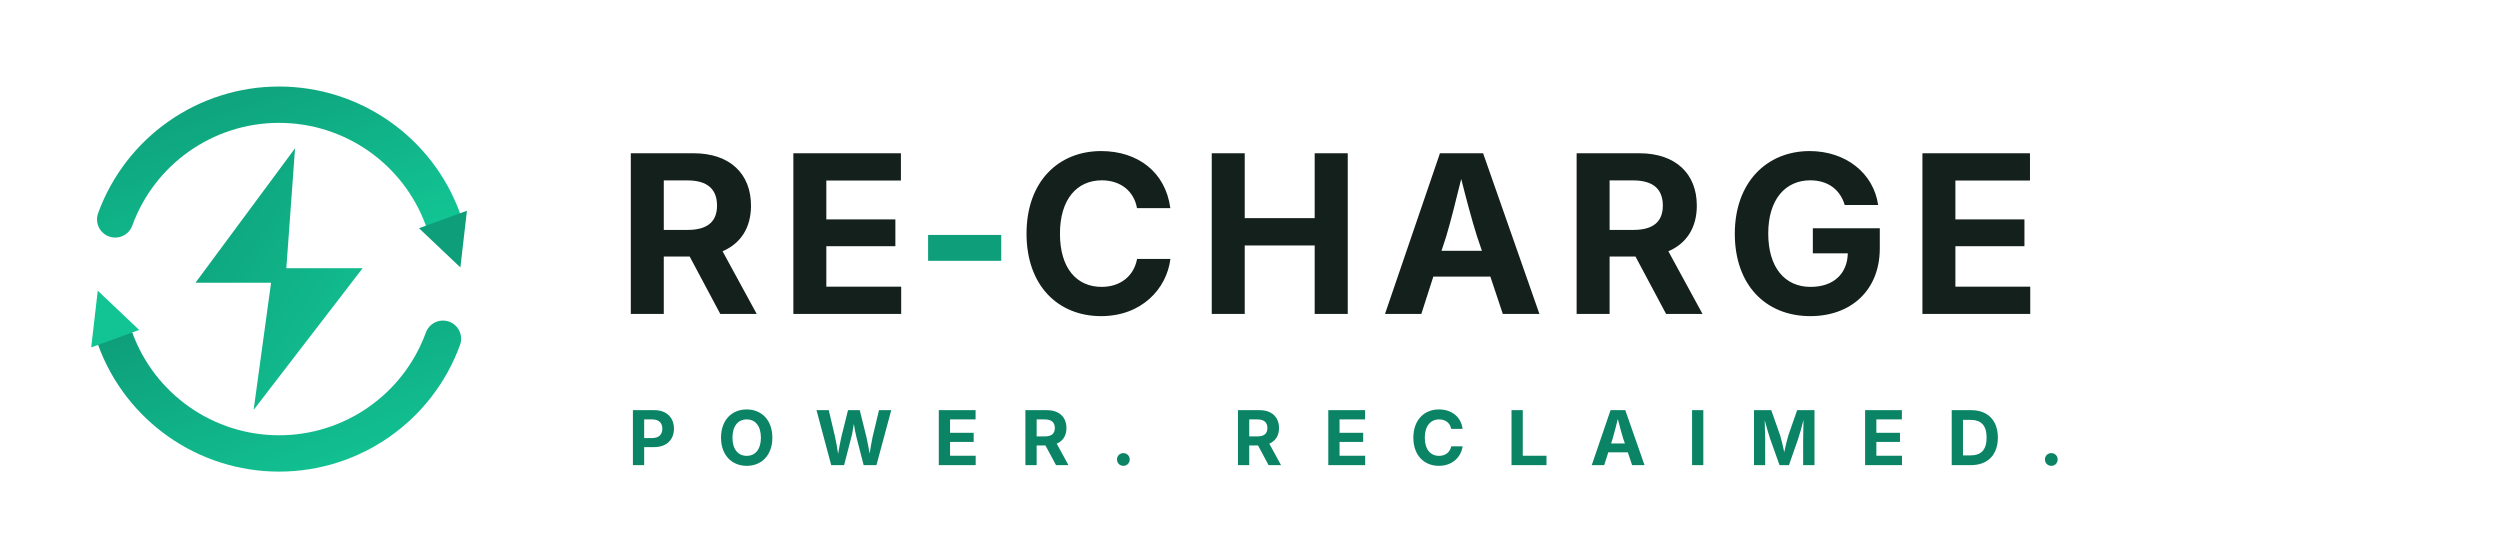
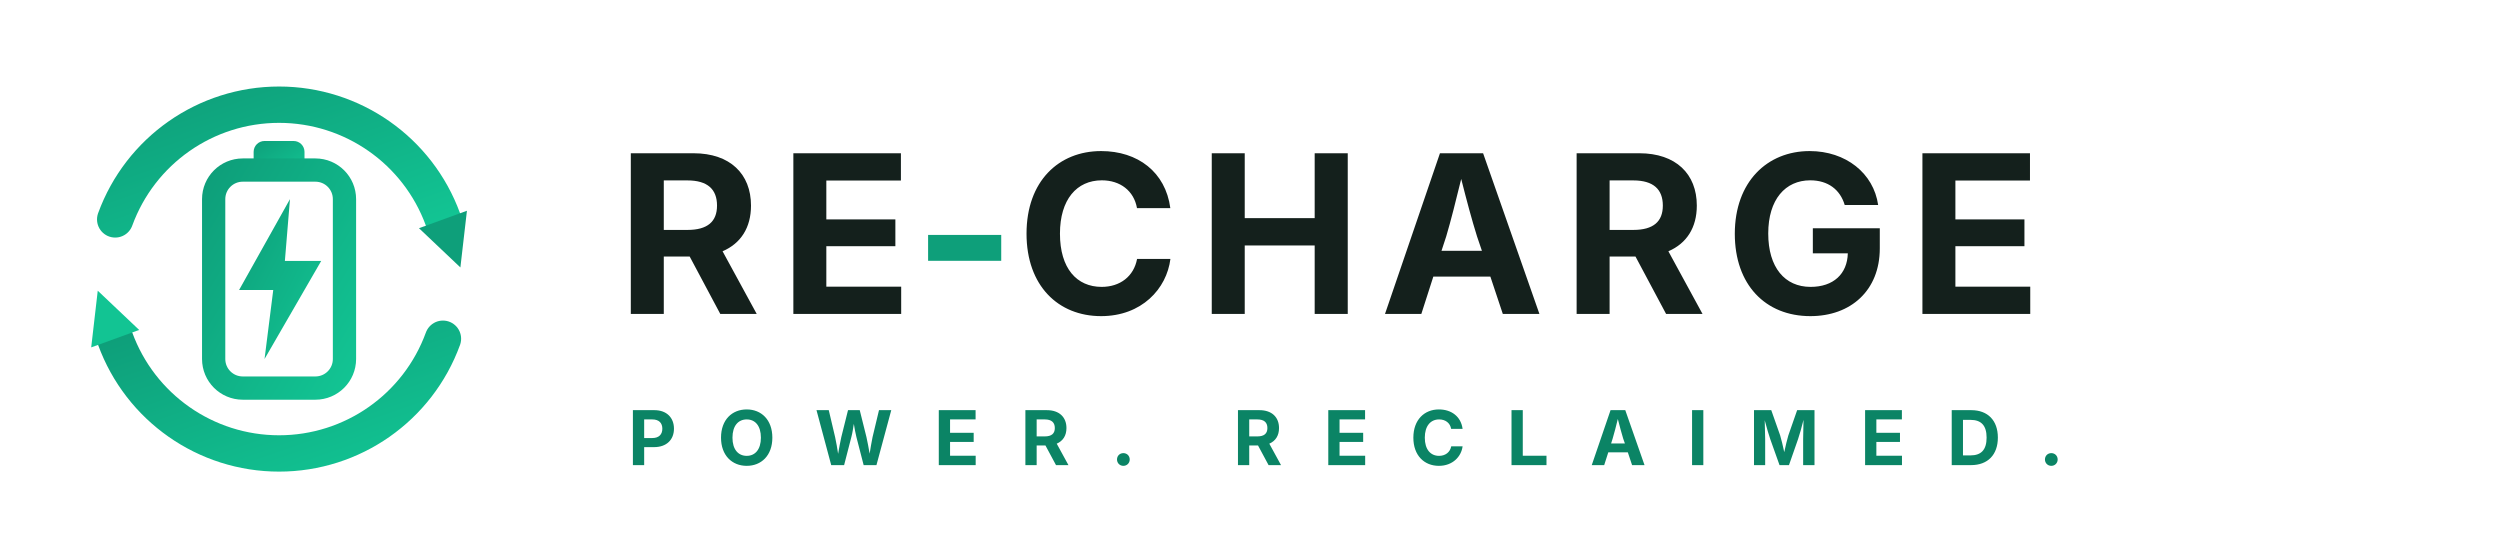
<svg xmlns="http://www.w3.org/2000/svg" viewBox="0 0 430 96" fill="none">
  <defs>
    <linearGradient id="g" x1="0" y1="0" x2="1" y2="1">
      <stop offset="0" stop-color="#0e9f7a" />
      <stop offset="1" stop-color="#12c493" />
    </linearGradient>
  </defs>
-   <g transform="translate(8,8) scale(1.25)">
+   <g transform="translate(8,8) scale(1.25)" fill="none">
    <path d="M9.45 23.79A24 24 0 0 1 54.55 23.79" stroke="url(#g)" stroke-width="5" stroke-linecap="round" />
    <path d="M54.55 40.21A24 24 0 0 1 9.45 40.21" stroke="url(#g)" stroke-width="5" stroke-linecap="round" />
    <path d="M56.95 30.4 51.25 25 57.85 22.6Z" fill="#0e9f7a" />
    <path d="M7.05 33.6 12.75 39 6.15 41.4Z" fill="#12c493" />
-     <path d="M34.2 14 20.5 32.5H30.9L28.5 50 43.5 30.5H33L34.2 14Z" fill="url(#g)" />
+     <rect x="28.5" y="13" width="7" height="4.5" rx="1.5" fill="url(#g)" />
+     <rect x="23" y="17" width="18" height="30" rx="4" stroke="url(#g)" stroke-width="3.2" />
+     <path d="M33.5 21 26.5 33.5H31.2L30 43 37.8 29.5H32.8L33.5 21Z" fill="url(#g)" />
  </g>
  <text x="106" y="54" font-family="'Space Grotesk', 'Inter', sans-serif" font-size="38" font-weight="700" letter-spacing="3" fill="#14201c">RE<tspan fill="#0e9f7a">-</tspan>CHARGE</text>
  <text x="108" y="80" font-family="'Space Grotesk', 'Inter', sans-serif" font-size="13" font-weight="700" letter-spacing="7" fill="#0b8465">POWER. RECLAIMED.</text>
</svg>
